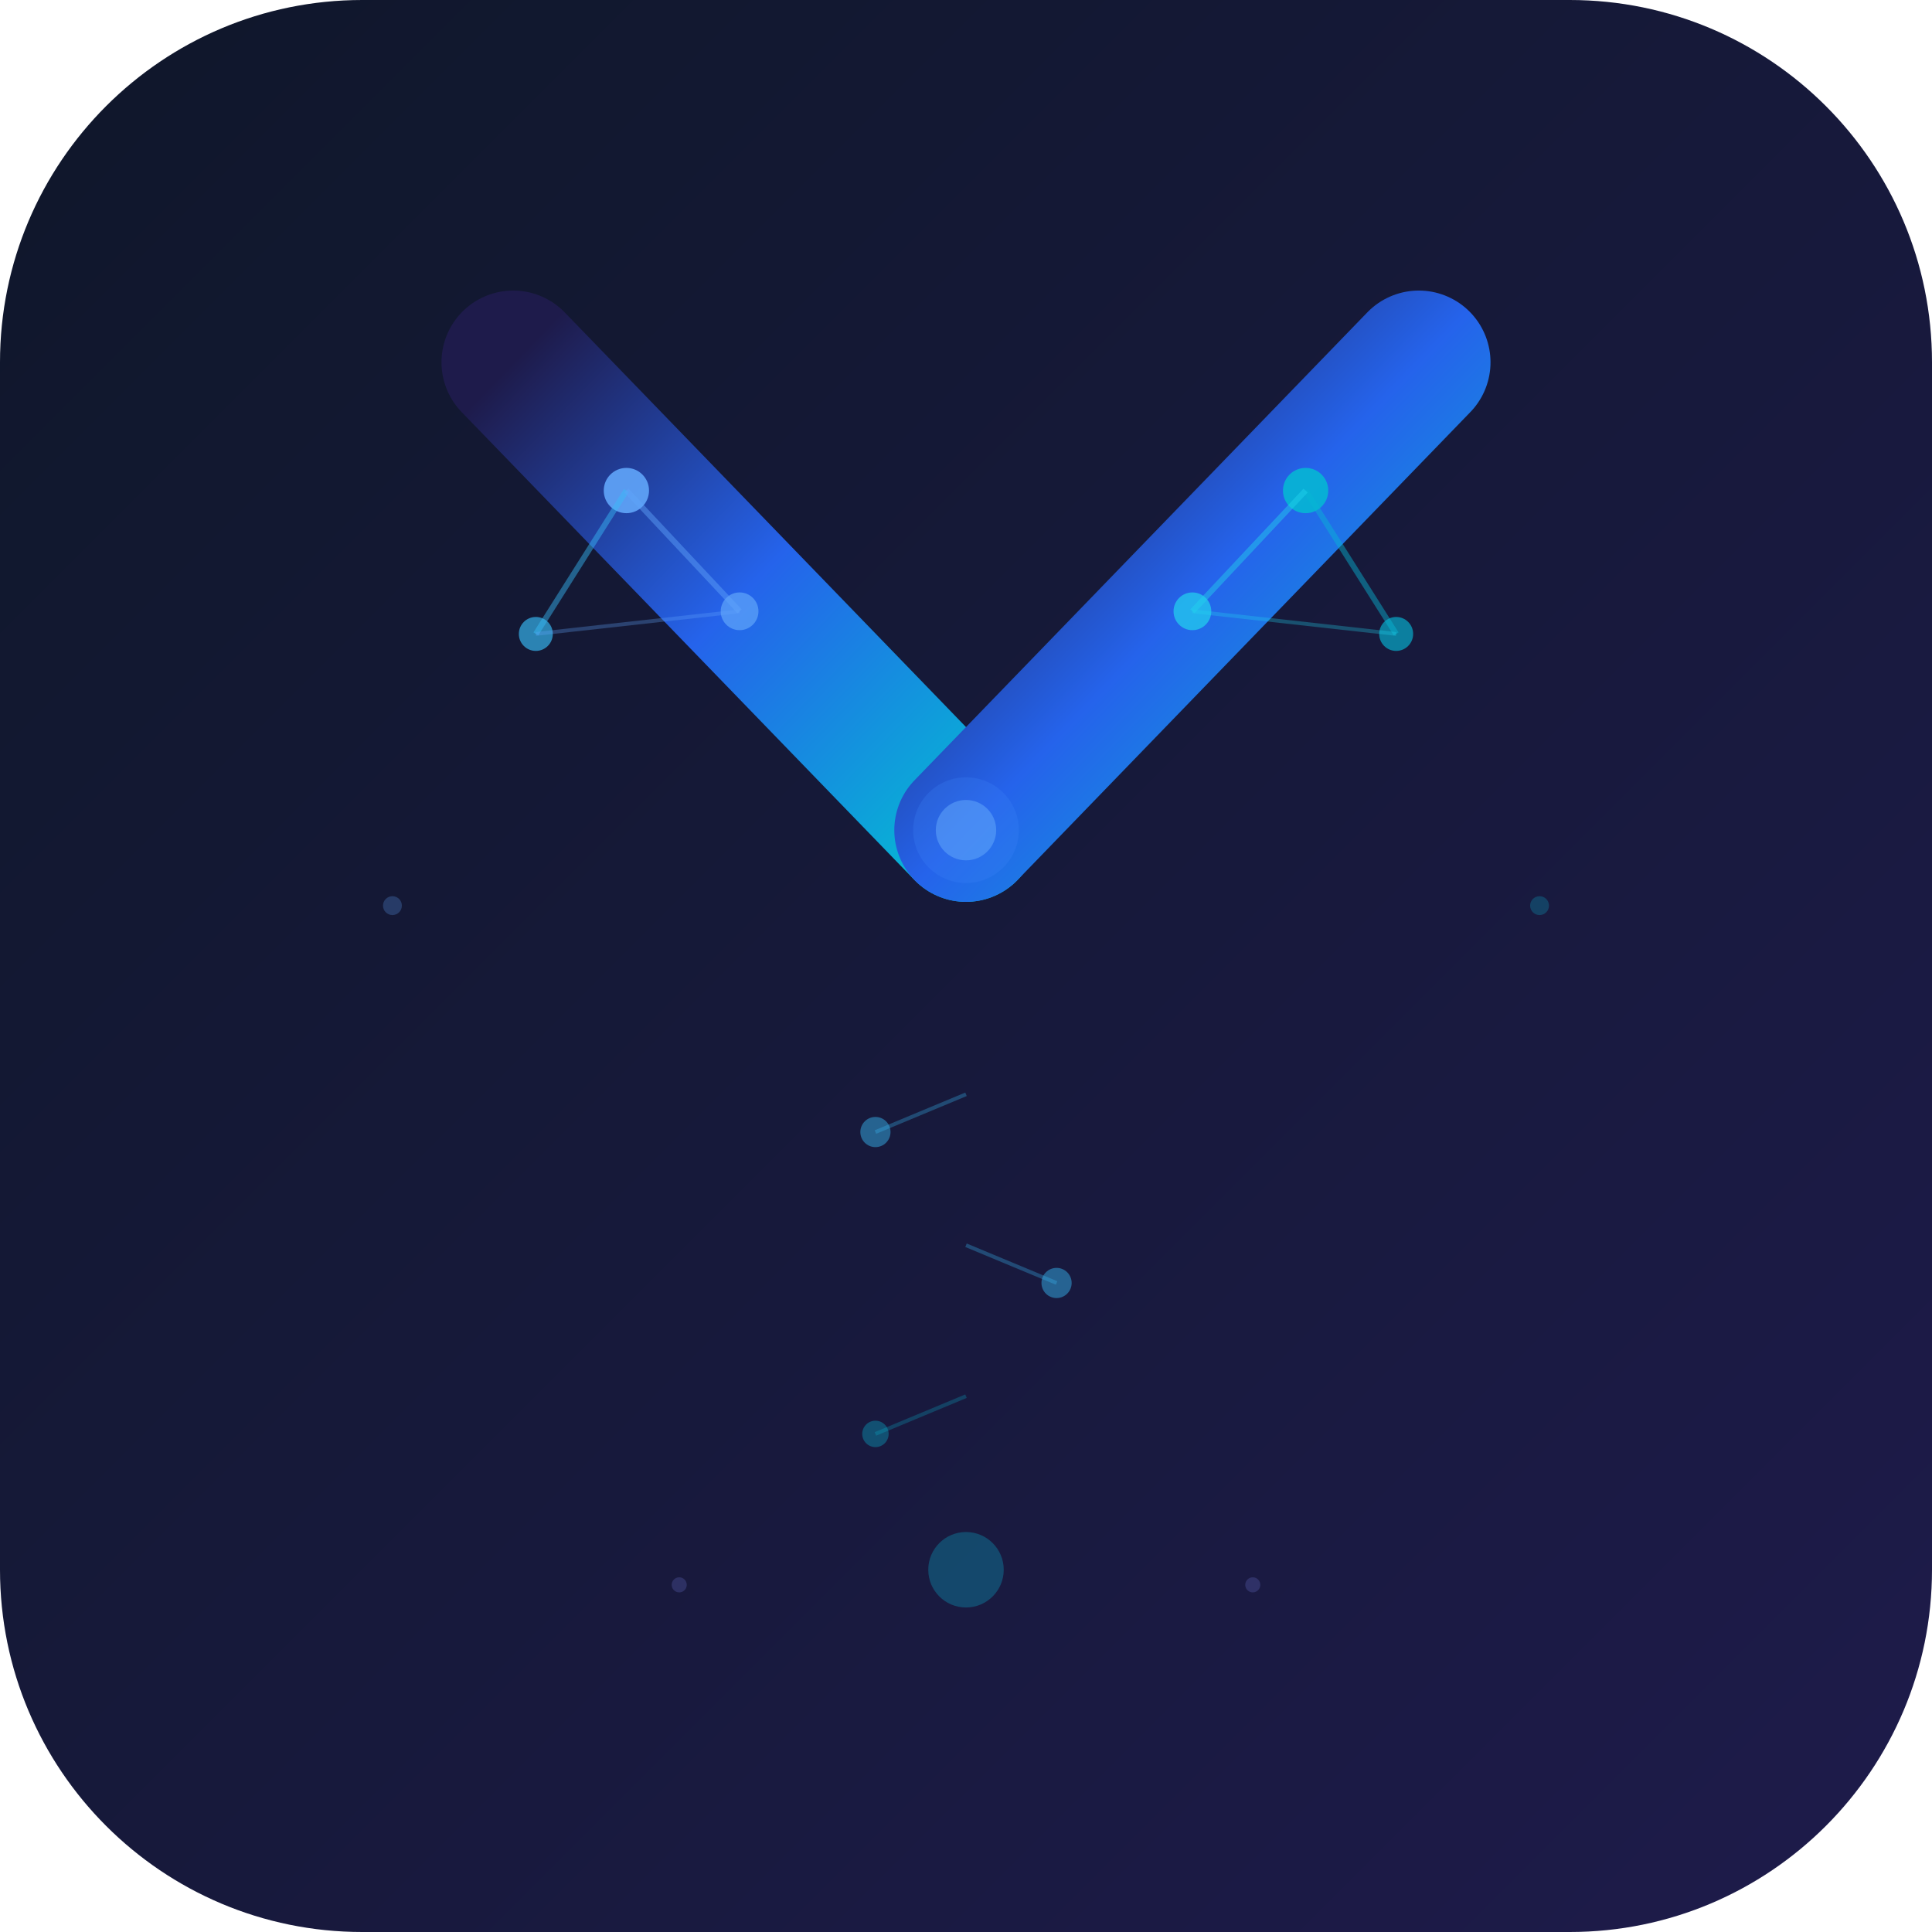
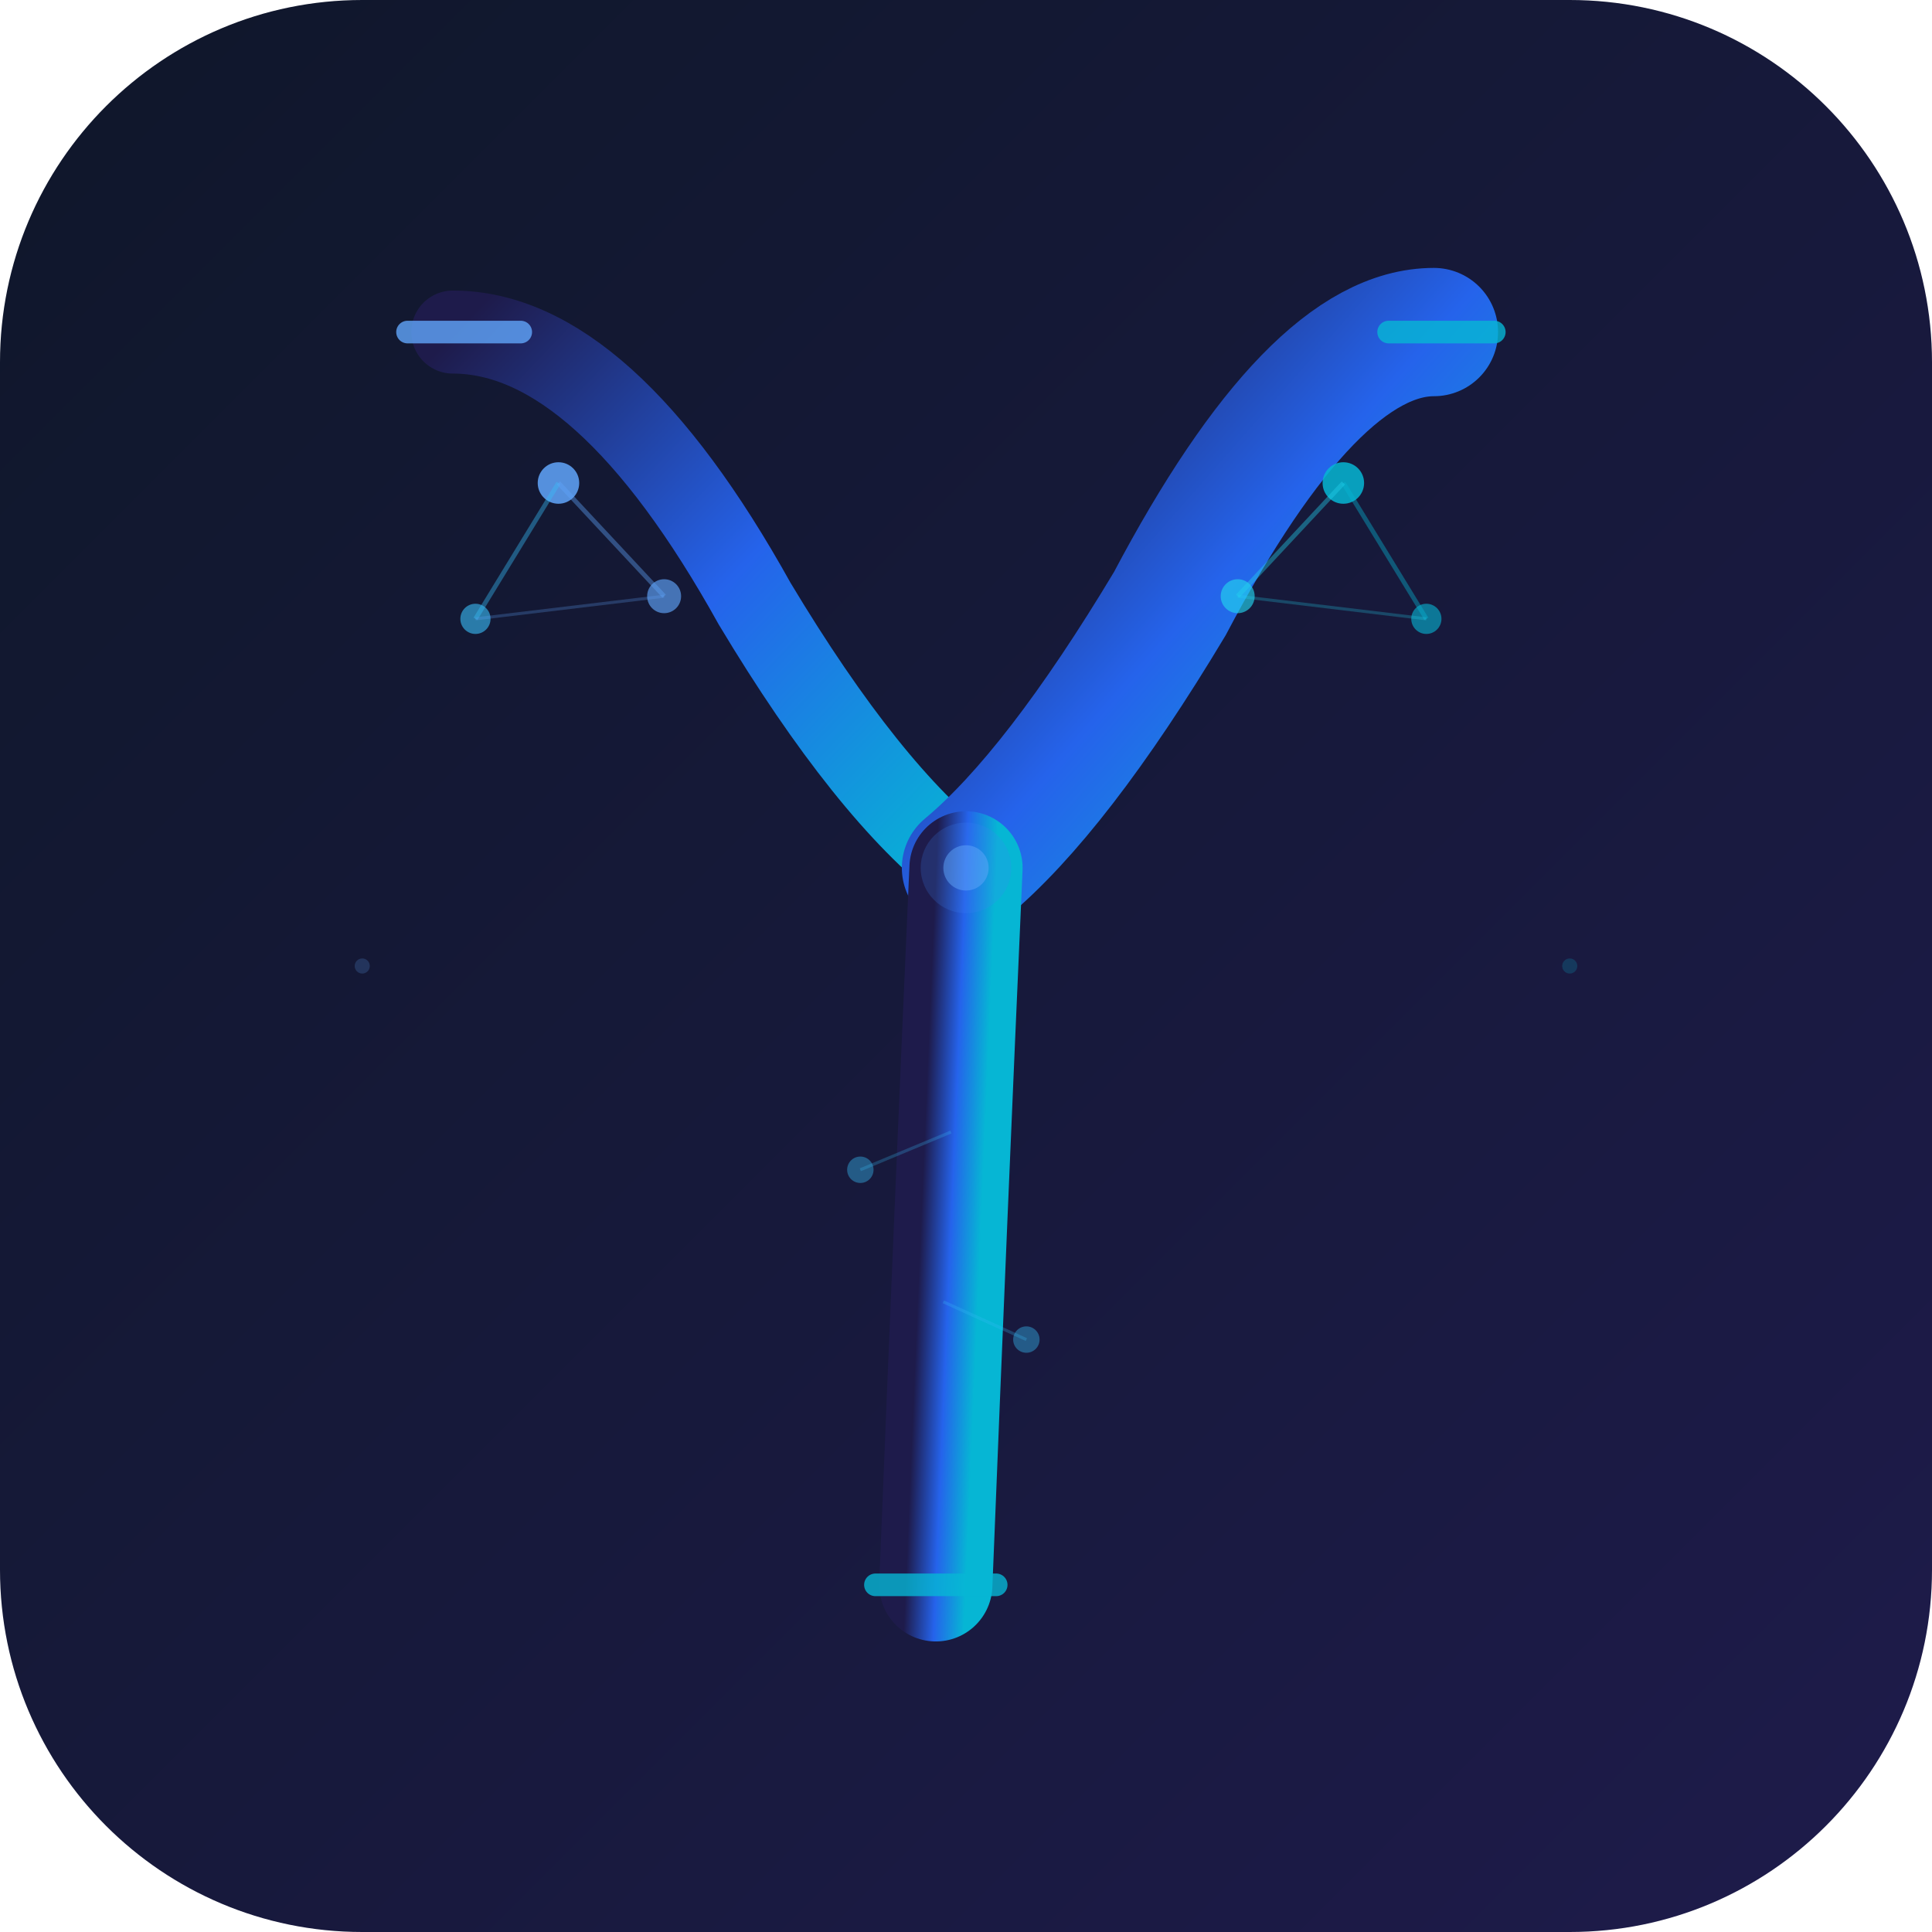
<svg xmlns="http://www.w3.org/2000/svg" viewBox="0 0 512 512" width="512" height="512">
  <defs>
    <linearGradient id="g1" x1="0%" y1="0%" x2="100%" y2="100%">
      <stop offset="0%" stop-color="#1e1b4b" />
      <stop offset="50%" stop-color="#2563eb" />
      <stop offset="100%" stop-color="#06b6d4" />
    </linearGradient>
    <linearGradient id="bg" x1="0%" y1="0%" x2="100%" y2="100%">
      <stop offset="0%" stop-color="#0f172a" />
      <stop offset="100%" stop-color="#1e1b4b" />
    </linearGradient>
  </defs>
  <rect width="512" height="512" rx="96" ry="96" fill="url(#bg)" />
-   <path d="M 136 96 L 256 220" stroke="url(#g1)" stroke-width="38" stroke-linecap="round" fill="none" />
-   <path d="M 376 96 L 256 220" stroke="url(#g1)" stroke-width="38" stroke-linecap="round" fill="none" />
-   <path d="M 256 220 L 256 416" stroke="url(#g1)" stroke-width="38" stroke-linecap="round" fill="none" />
-   <circle cx="166" cy="130" r="6" fill="#60a5fa" opacity="0.9" />
-   <circle cx="142" cy="168" r="4.5" fill="#38bdf8" opacity="0.65" />
-   <circle cx="196" cy="162" r="5" fill="#60a5fa" opacity="0.7" />
-   <line x1="166" y1="130" x2="142" y2="168" stroke="#38bdf8" stroke-width="1.5" opacity="0.45" />
-   <line x1="166" y1="130" x2="196" y2="162" stroke="#60a5fa" stroke-width="1.5" opacity="0.45" />
-   <line x1="142" y1="168" x2="196" y2="162" stroke="#60a5fa" stroke-width="1" opacity="0.3" />
-   <circle cx="346" cy="130" r="6" fill="#06b6d4" opacity="0.9" />
-   <circle cx="370" cy="168" r="4.5" fill="#06b6d4" opacity="0.65" />
-   <circle cx="316" cy="162" r="5" fill="#22d3ee" opacity="0.7" />
-   <line x1="346" y1="130" x2="370" y2="168" stroke="#06b6d4" stroke-width="1.5" opacity="0.45" />
-   <line x1="346" y1="130" x2="316" y2="162" stroke="#22d3ee" stroke-width="1.5" opacity="0.45" />
-   <line x1="370" y1="168" x2="316" y2="162" stroke="#22d3ee" stroke-width="1" opacity="0.3" />
-   <circle cx="256" cy="220" r="14" fill="#3b82f6" opacity="0.25" />
-   <circle cx="256" cy="220" r="8" fill="#60a5fa" opacity="0.55" />
-   <circle cx="232" cy="300" r="4" fill="#38bdf8" opacity="0.45" />
-   <circle cx="280" cy="340" r="4" fill="#38bdf8" opacity="0.45" />
-   <circle cx="232" cy="380" r="3.5" fill="#06b6d4" opacity="0.35" />
-   <line x1="256" y1="290" x2="232" y2="300" stroke="#38bdf8" stroke-width="1" opacity="0.3" />
-   <line x1="256" y1="330" x2="280" y2="340" stroke="#38bdf8" stroke-width="1" opacity="0.3" />
-   <line x1="256" y1="370" x2="232" y2="380" stroke="#06b6d4" stroke-width="1" opacity="0.25" />
-   <circle cx="256" cy="416" r="10" fill="#06b6d4" opacity="0.3" />
-   <circle cx="104" cy="240" r="2.5" fill="#60a5fa" opacity="0.25" />
-   <circle cx="408" cy="240" r="2.5" fill="#06b6d4" opacity="0.25" />
-   <circle cx="180" cy="420" r="2" fill="#818cf8" opacity="0.2" />
-   <circle cx="332" cy="420" r="2" fill="#818cf8" opacity="0.2" />
+   <path d="M 120 88 Q 160 88 200 160 Q 230 210 256 230" stroke="url(#g1)" stroke-width="22" stroke-linecap="round" fill="none" />
+   <path d="M 380 88 Q 348 88 310 160 Q 280 210 256 230" stroke="url(#g1)" stroke-width="34" stroke-linecap="round" fill="none" />
+   <path d="M 256 230 Q 252 320 248 420" stroke="url(#g1)" stroke-width="30" stroke-linecap="round" fill="none" />
+   <path d="M 108 88 L 138 88" stroke="#60a5fa" stroke-width="6" stroke-linecap="round" opacity="0.8" />
+   <path d="M 368 88 L 396 88" stroke="#06b6d4" stroke-width="6" stroke-linecap="round" opacity="0.8" />
+   <path d="M 232 420 L 264 420" stroke="#06b6d4" stroke-width="6" stroke-linecap="round" opacity="0.8" />
+   <circle cx="148" cy="128" r="5.5" fill="#60a5fa" opacity="0.85" />
+   <circle cx="126" cy="164" r="4" fill="#38bdf8" opacity="0.6" />
+   <circle cx="176" cy="158" r="4.5" fill="#60a5fa" opacity="0.65" />
+   <line x1="148" y1="128" x2="126" y2="164" stroke="#38bdf8" stroke-width="1.2" opacity="0.4" />
+   <line x1="148" y1="128" x2="176" y2="158" stroke="#60a5fa" stroke-width="1.2" opacity="0.4" />
+   <line x1="126" y1="164" x2="176" y2="158" stroke="#60a5fa" stroke-width="0.8" opacity="0.25" />
+   <circle cx="356" cy="128" r="5.5" fill="#06b6d4" opacity="0.85" />
+   <circle cx="378" cy="164" r="4" fill="#06b6d4" opacity="0.6" />
+   <circle cx="328" cy="158" r="4.5" fill="#22d3ee" opacity="0.65" />
+   <line x1="356" y1="128" x2="378" y2="164" stroke="#06b6d4" stroke-width="1.2" opacity="0.4" />
+   <line x1="356" y1="128" x2="328" y2="158" stroke="#22d3ee" stroke-width="1.2" opacity="0.4" />
+   <line x1="378" y1="164" x2="328" y2="158" stroke="#22d3ee" stroke-width="0.8" opacity="0.25" />
+   <circle cx="256" cy="230" r="12" fill="#3b82f6" opacity="0.2" />
+   <circle cx="256" cy="230" r="6" fill="#60a5fa" opacity="0.5" />
+   <circle cx="228" cy="310" r="3.5" fill="#38bdf8" opacity="0.4" />
+   <circle cx="272" cy="355" r="3.5" fill="#38bdf8" opacity="0.4" />
+   <line x1="252" y1="300" x2="228" y2="310" stroke="#38bdf8" stroke-width="0.8" opacity="0.25" />
+   <line x1="250" y1="345" x2="272" y2="355" stroke="#38bdf8" stroke-width="0.8" opacity="0.25" />
+   <circle cx="96" cy="256" r="2" fill="#60a5fa" opacity="0.2" />
+   <circle cx="416" cy="256" r="2" fill="#06b6d4" opacity="0.2" />
</svg>
